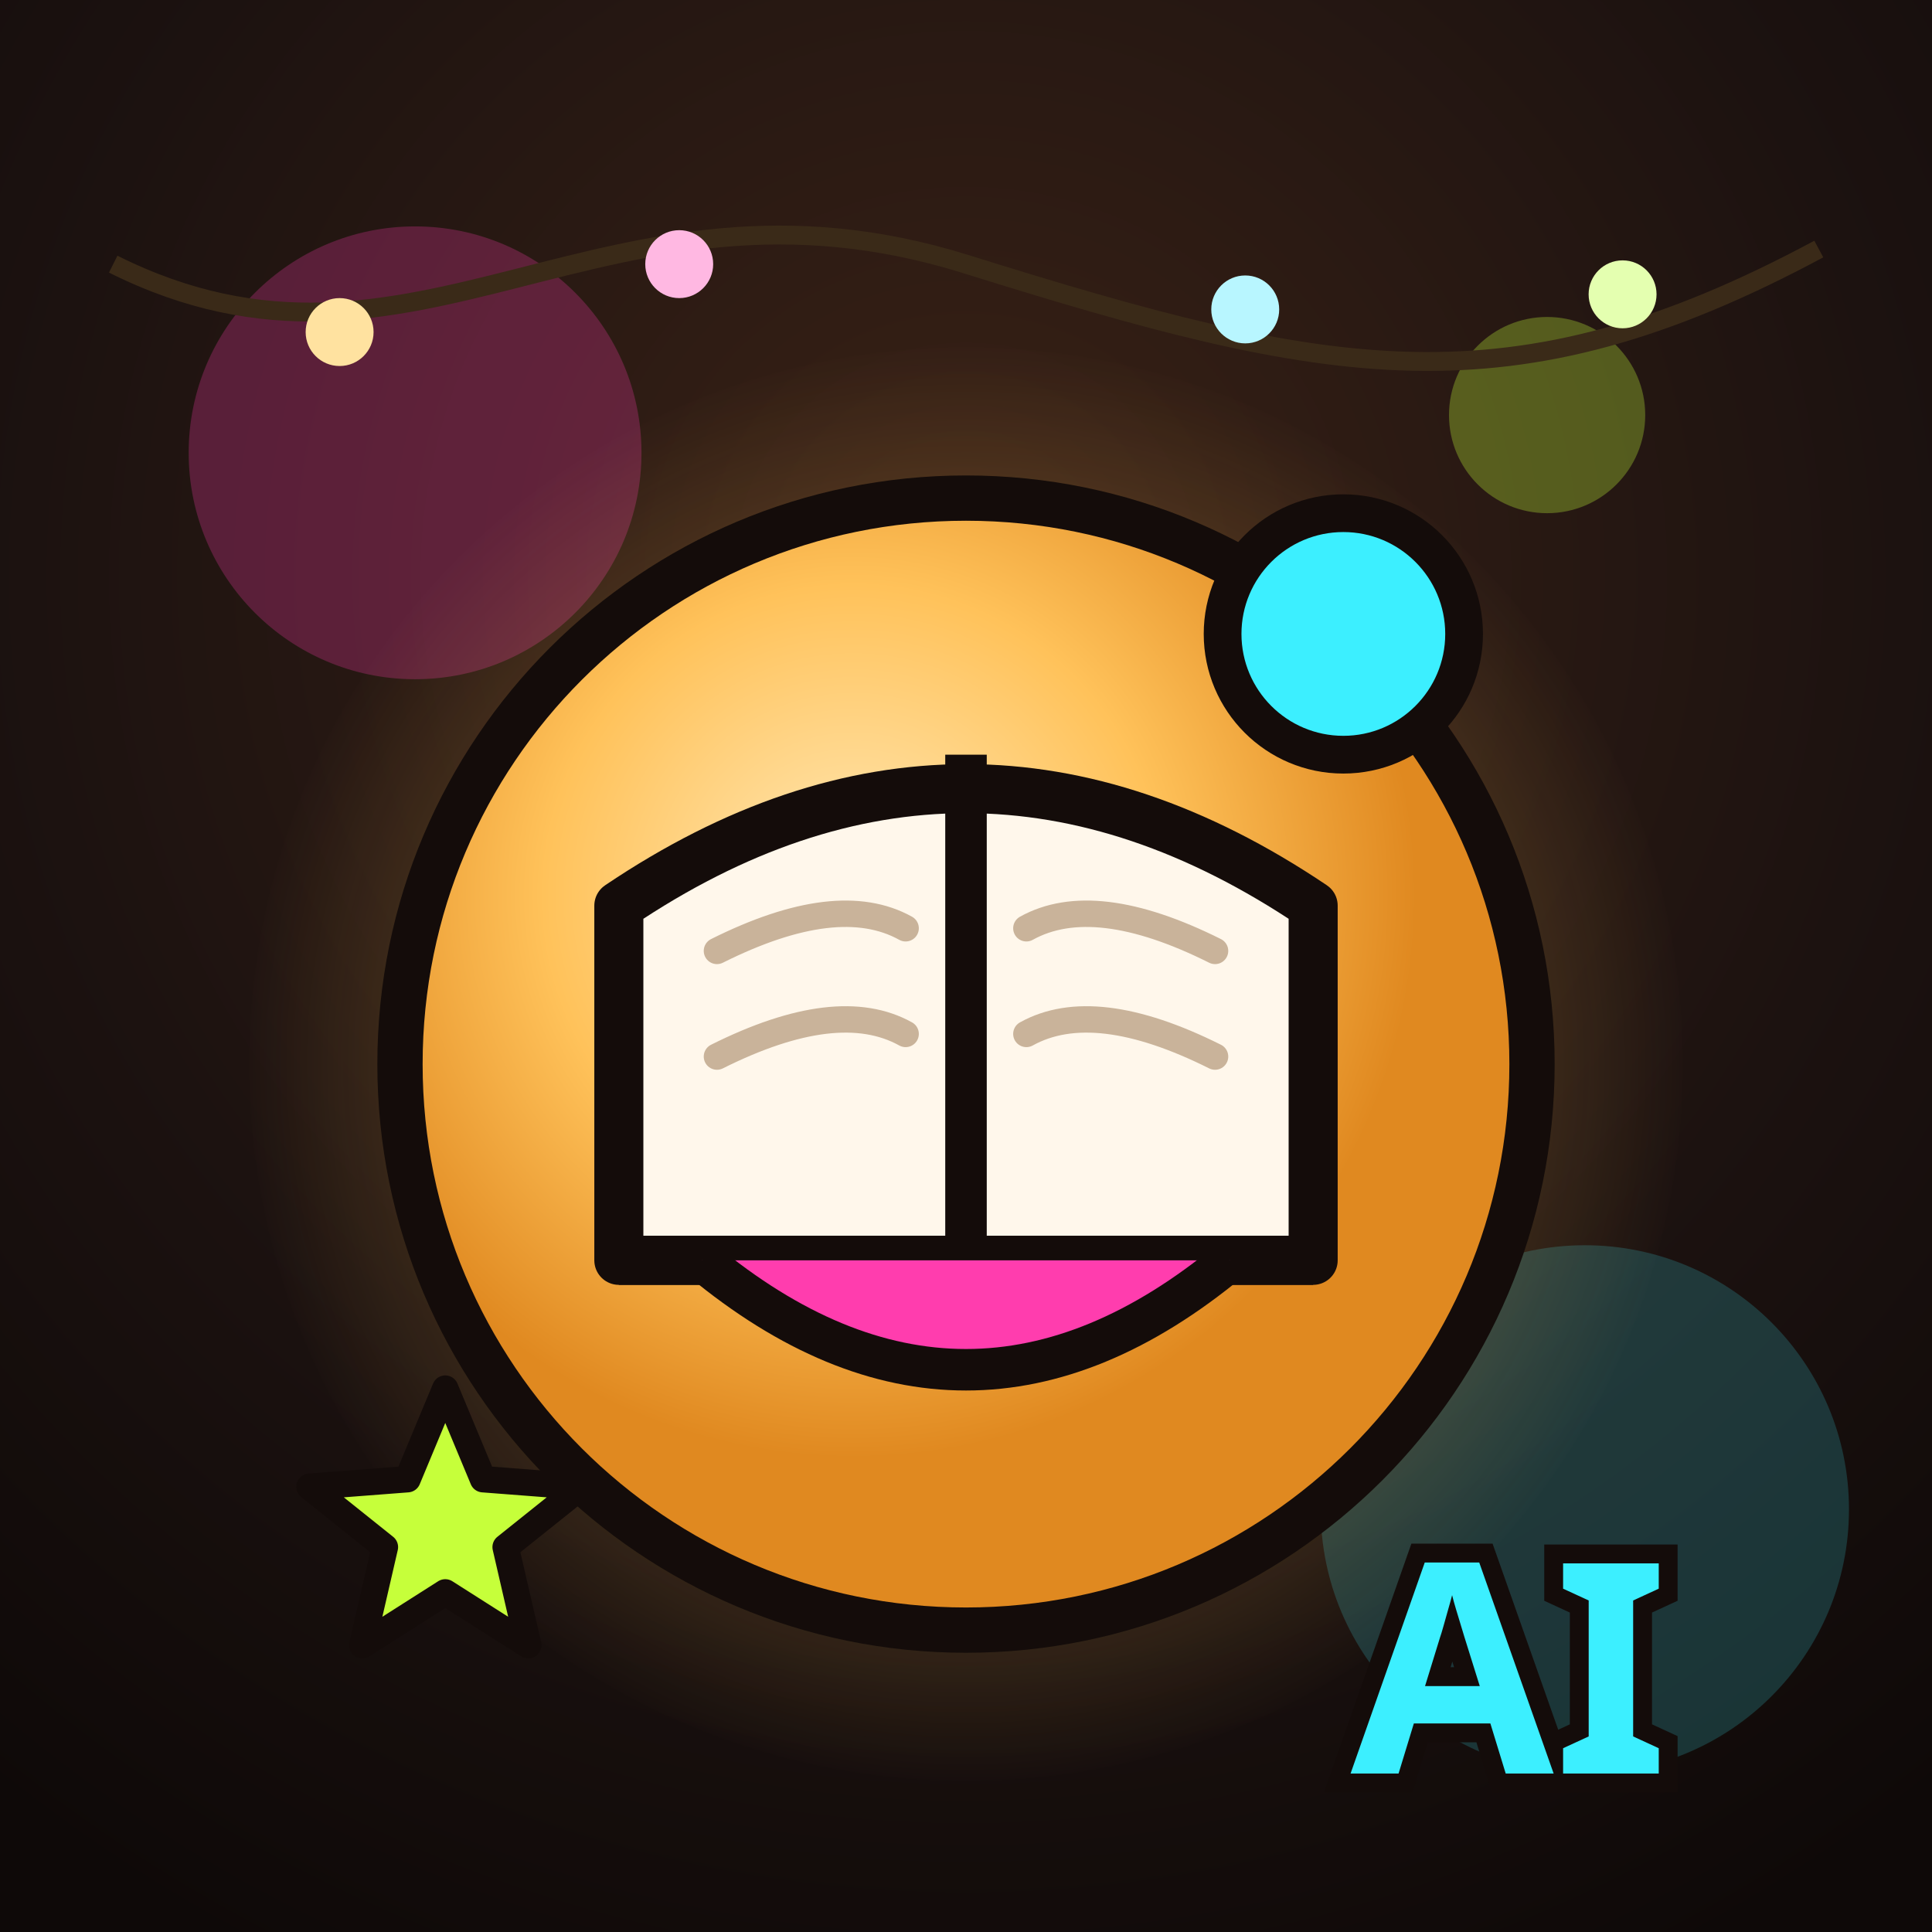
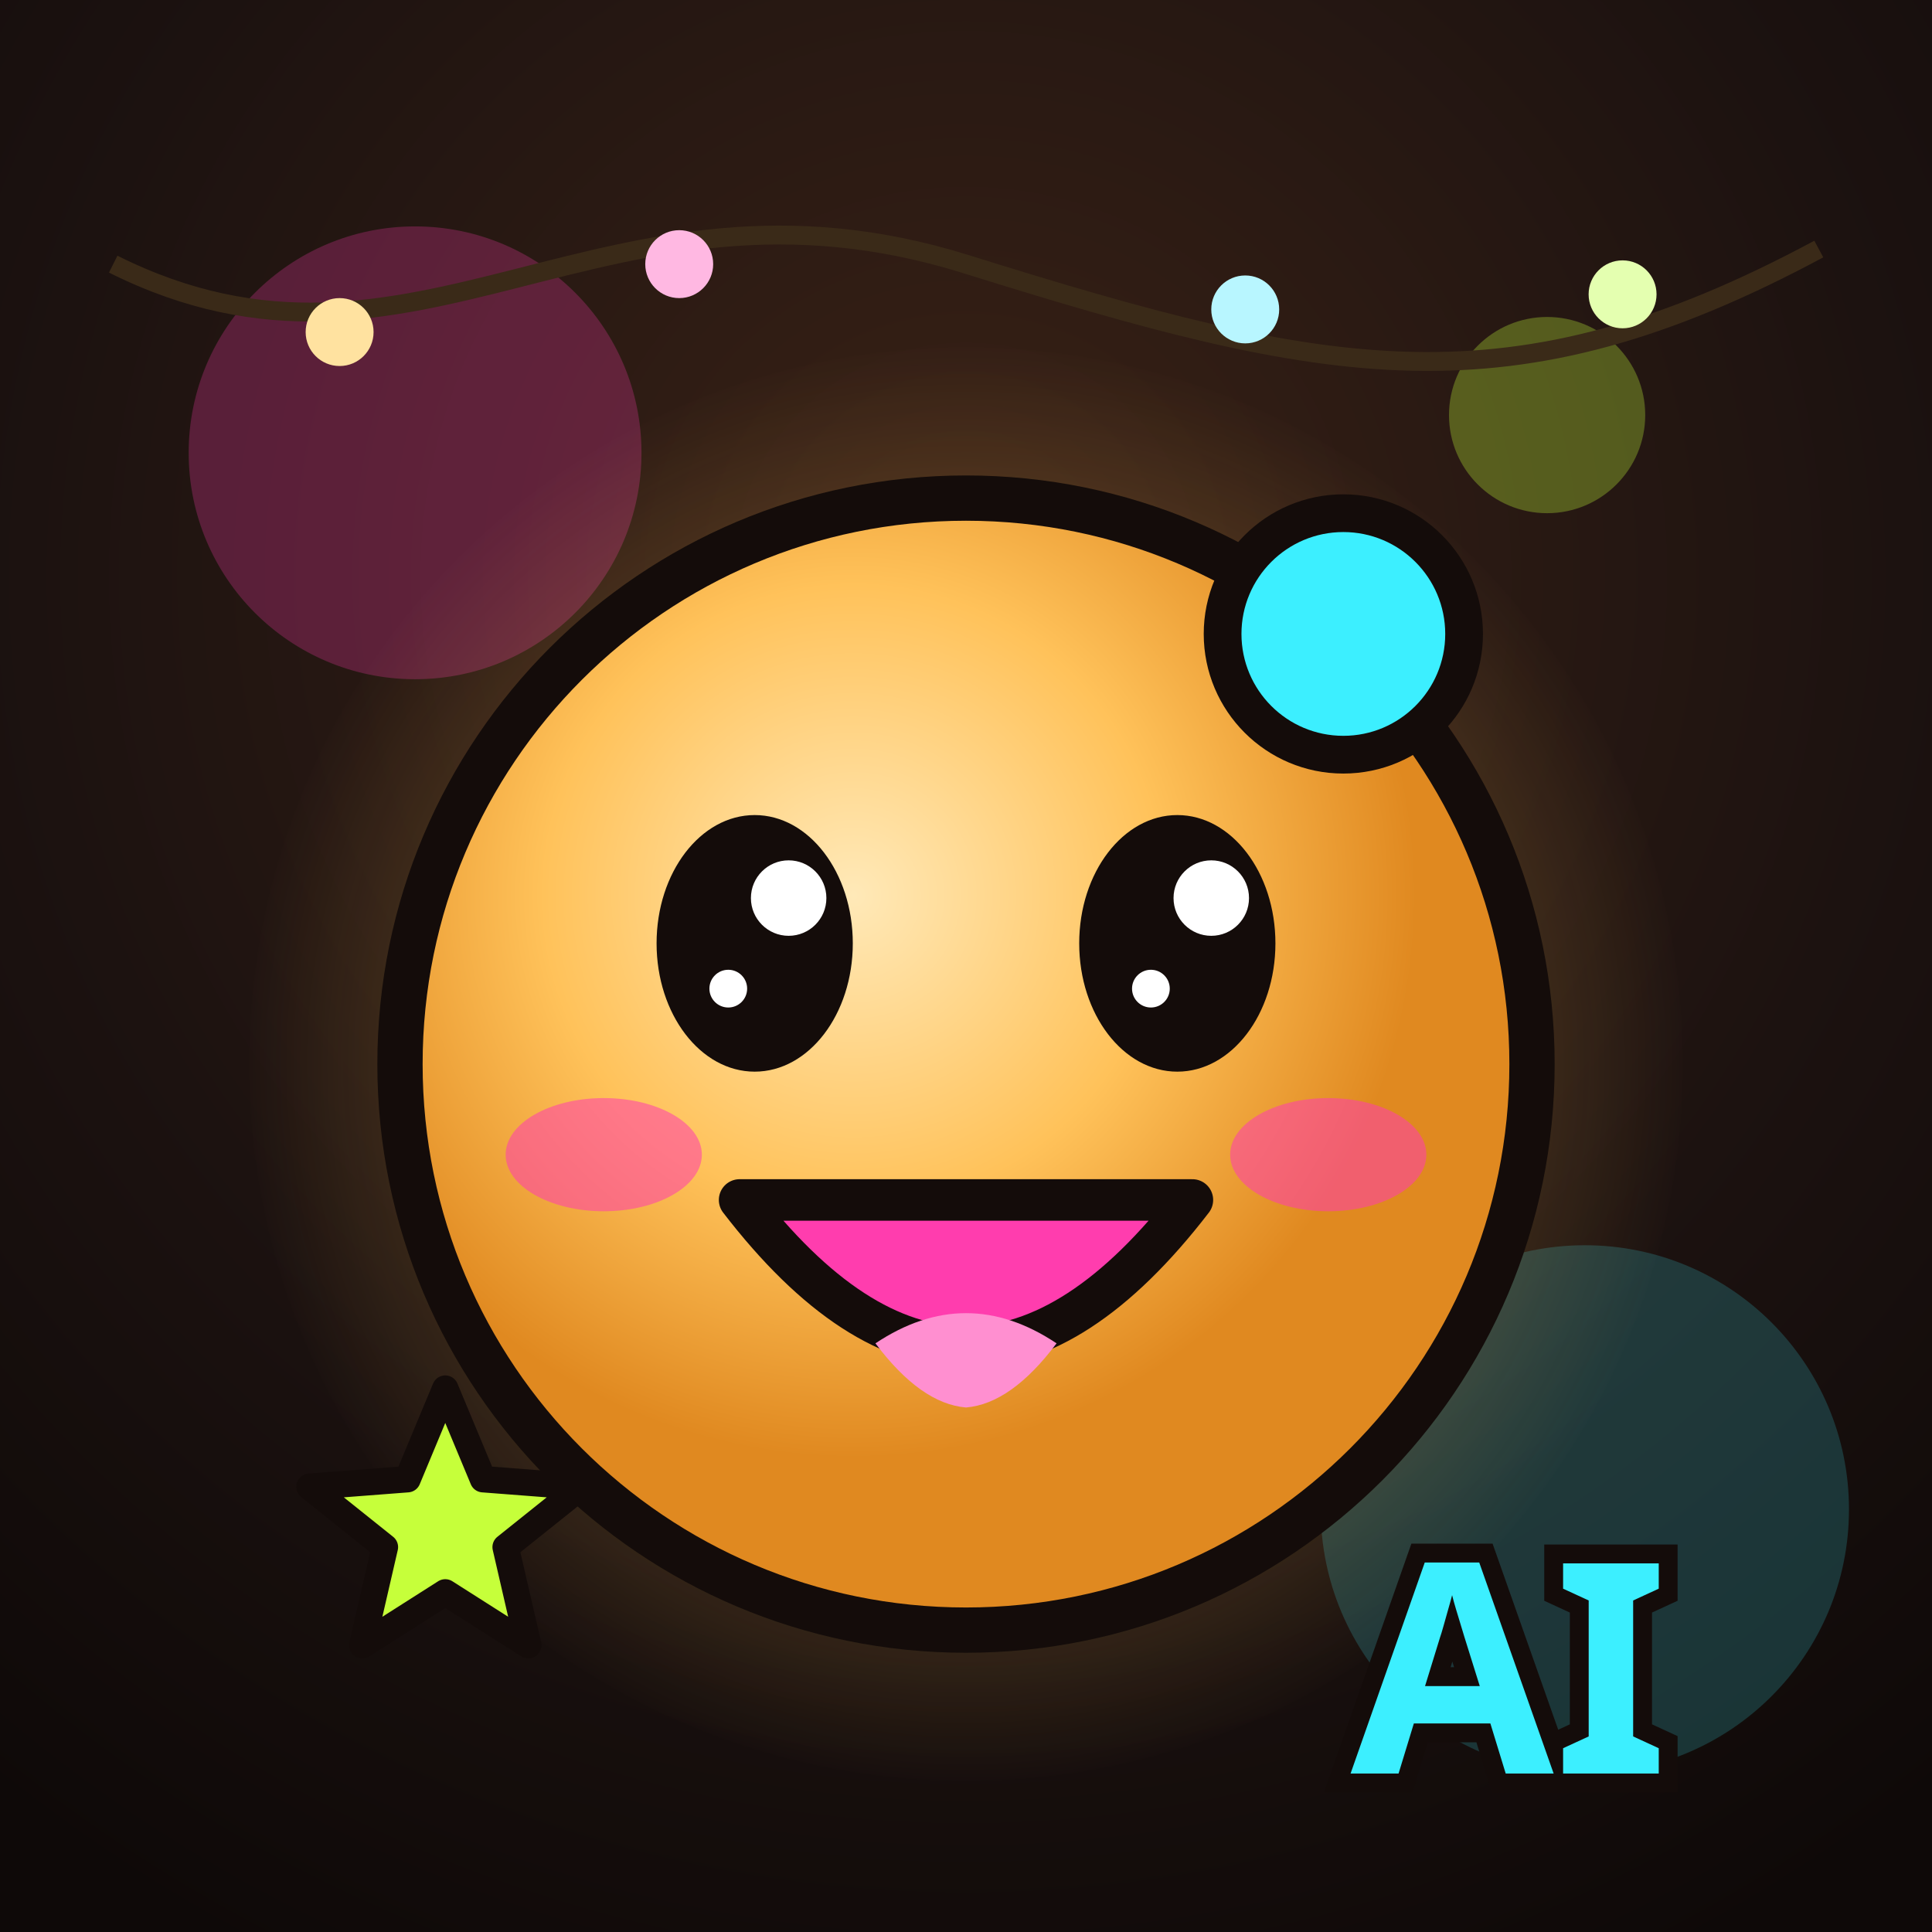
<svg xmlns="http://www.w3.org/2000/svg" viewBox="0 0 512 512">
  <defs>
    <radialGradient id="bg" cx="50%" cy="30%" r="80%">
      <stop offset="0" stop-color="#3a2216" />
      <stop offset=".6" stop-color="#1c1210" />
      <stop offset="1" stop-color="#0e0908" />
    </radialGradient>
    <radialGradient id="lamp" cx="40%" cy="35%">
      <stop offset="0" stop-color="#ffe9b8" />
      <stop offset=".55" stop-color="#ffc25a" />
      <stop offset="1" stop-color="#e08920" />
    </radialGradient>
    <radialGradient id="glow" cx="50%" cy="50%">
      <stop offset="0" stop-color="#ffc25a" stop-opacity=".55" />
      <stop offset="1" stop-color="#ffc25a" stop-opacity="0" />
    </radialGradient>
  </defs>
  <rect width="512" height="512" fill="url(#bg)" />
  <circle cx="110" cy="120" r="60" fill="#ff3dae" opacity=".25" />
  <circle cx="420" cy="400" r="70" fill="#3cefff" opacity=".18" />
  <circle cx="410" cy="110" r="26" fill="#c6ff3a" opacity=".3" />
  <path d="M30 70 C 110 110, 160 40, 256 70 S 400 110, 482 66" stroke="#3a2a18" stroke-width="5" fill="none" />
  <g>
    <circle cx="90" cy="88" r="9" fill="#ffe2a0" />
    <circle cx="180" cy="70" r="9" fill="#ffb8e2" />
    <circle cx="330" cy="82" r="9" fill="#b8f6ff" />
    <circle cx="430" cy="78" r="9" fill="#e4ffb0" />
  </g>
  <circle cx="256" cy="282" r="190" fill="url(#glow)" />
  <circle cx="256" cy="282" r="150" fill="url(#lamp)" stroke="#140c0a" stroke-width="12" />
-   <path d="M164 334 L164 240 Q256 178 348 240 L348 334 Z" fill="#fff7eb" stroke="#140c0a" stroke-width="13" stroke-linejoin="round" />
-   <path d="M256 200 V334" stroke="#140c0a" stroke-width="11" />
-   <path d="M190 252 Q222 236 240 246 M190 280 Q222 264 240 274 M272 246 Q290 236 322 252 M272 274 Q290 264 322 280" stroke="#c9b39a" stroke-width="7" stroke-linecap="round" fill="none" />
-   <path d="M164 334 H348" stroke="#140c0a" stroke-width="13" />
-   <path d="M186 334 Q256 392 326 334" fill="#ff3dae" stroke="#140c0a" stroke-width="11" />
+   <ellipse cx="200" cy="250" rx="26" ry="34" fill="#140c0a" />
+   <ellipse cx="312" cy="250" rx="26" ry="34" fill="#140c0a" />
+   <circle cx="209" cy="238" r="10" fill="#fff" />
+   <circle cx="321" cy="238" r="10" fill="#fff" />
+   <circle cx="193" cy="262" r="5" fill="#fff" />
+   <circle cx="305" cy="262" r="5" fill="#fff" />
+   <ellipse cx="160" cy="306" rx="26" ry="15" fill="#ff3dae" opacity=".55" />
+   <ellipse cx="352" cy="306" rx="26" ry="15" fill="#ff3dae" opacity=".55" />
+   <path d="M196 318 Q256 396 316 318 Z" fill="#ff3dae" stroke="#140c0a" stroke-width="11" stroke-linejoin="round" />
+   <path d="M232 356 Q256 340 280 356 Q268 372 256 373 Q244 372 232 356 Z" fill="#ff8fd0" />
  <circle cx="356" cy="168" r="32" fill="#3cefff" stroke="#140c0a" stroke-width="10" />
  <polygon points="118,368 128,392 154,394 134,410 140,436 118,422 96,436 102,410 82,394 108,392" fill="#c6ff3a" stroke="#140c0a" stroke-width="7" stroke-linejoin="round" />
  <text x="400" y="470" font-family="Arial Black, sans-serif" font-weight="900" font-size="78" fill="#3cefff" stroke="#140c0a" stroke-width="10" paint-order="stroke" text-anchor="middle">AI</text>
</svg>
